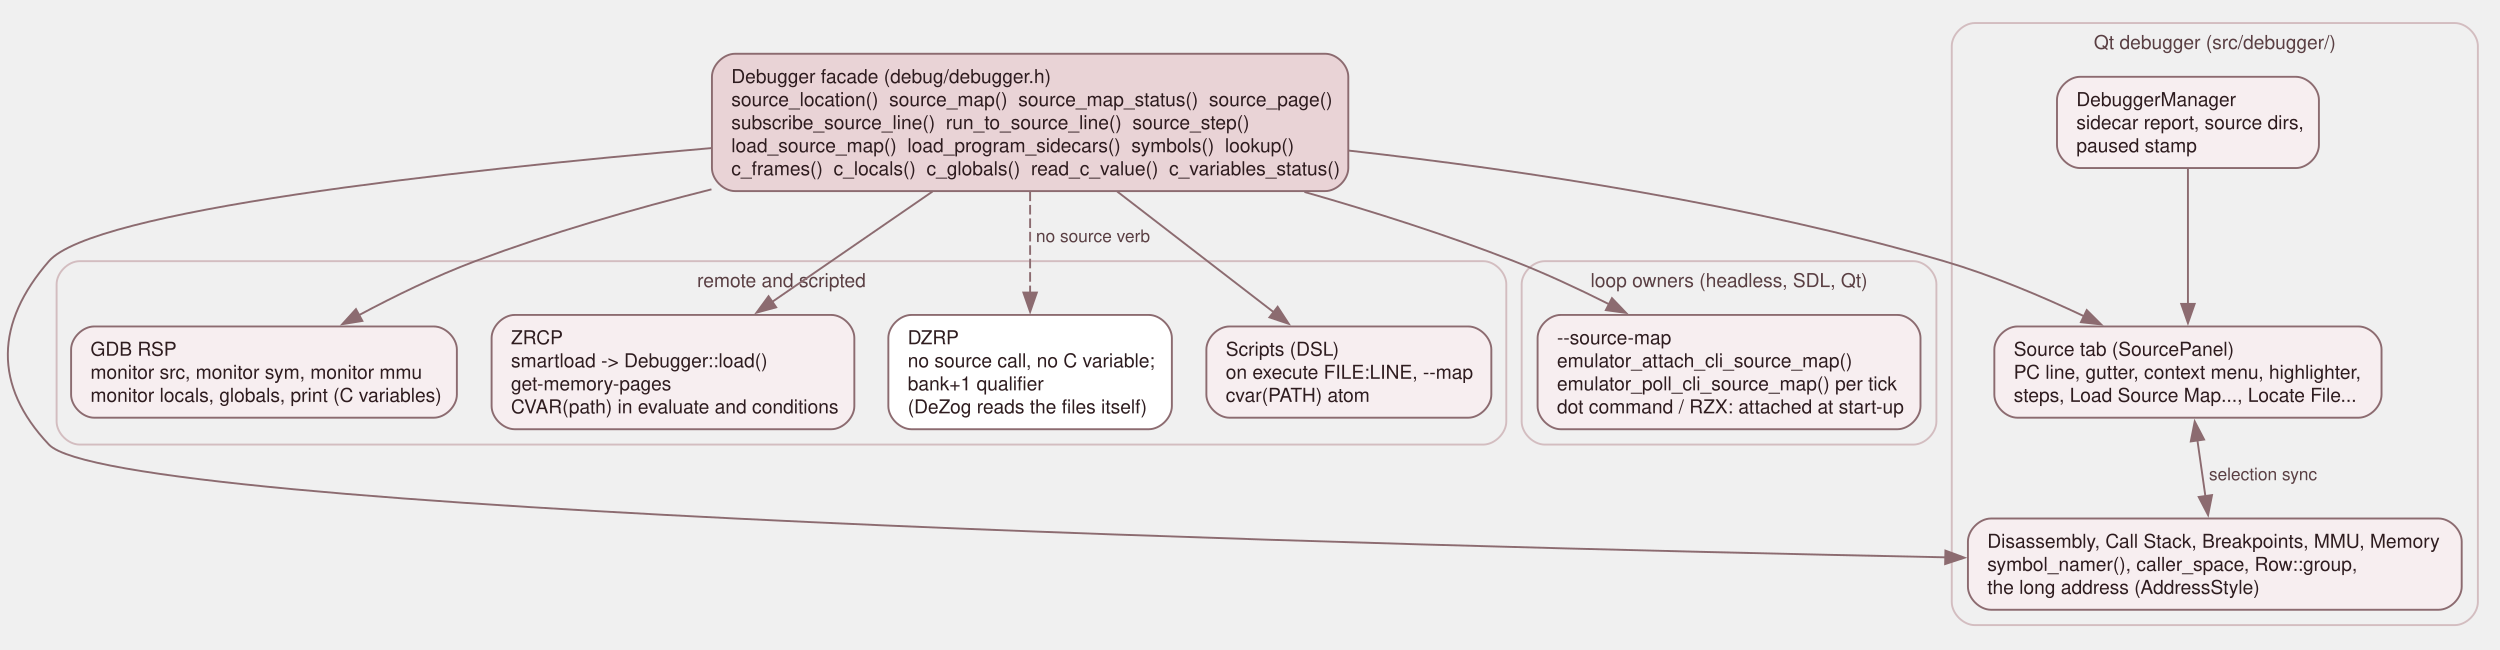
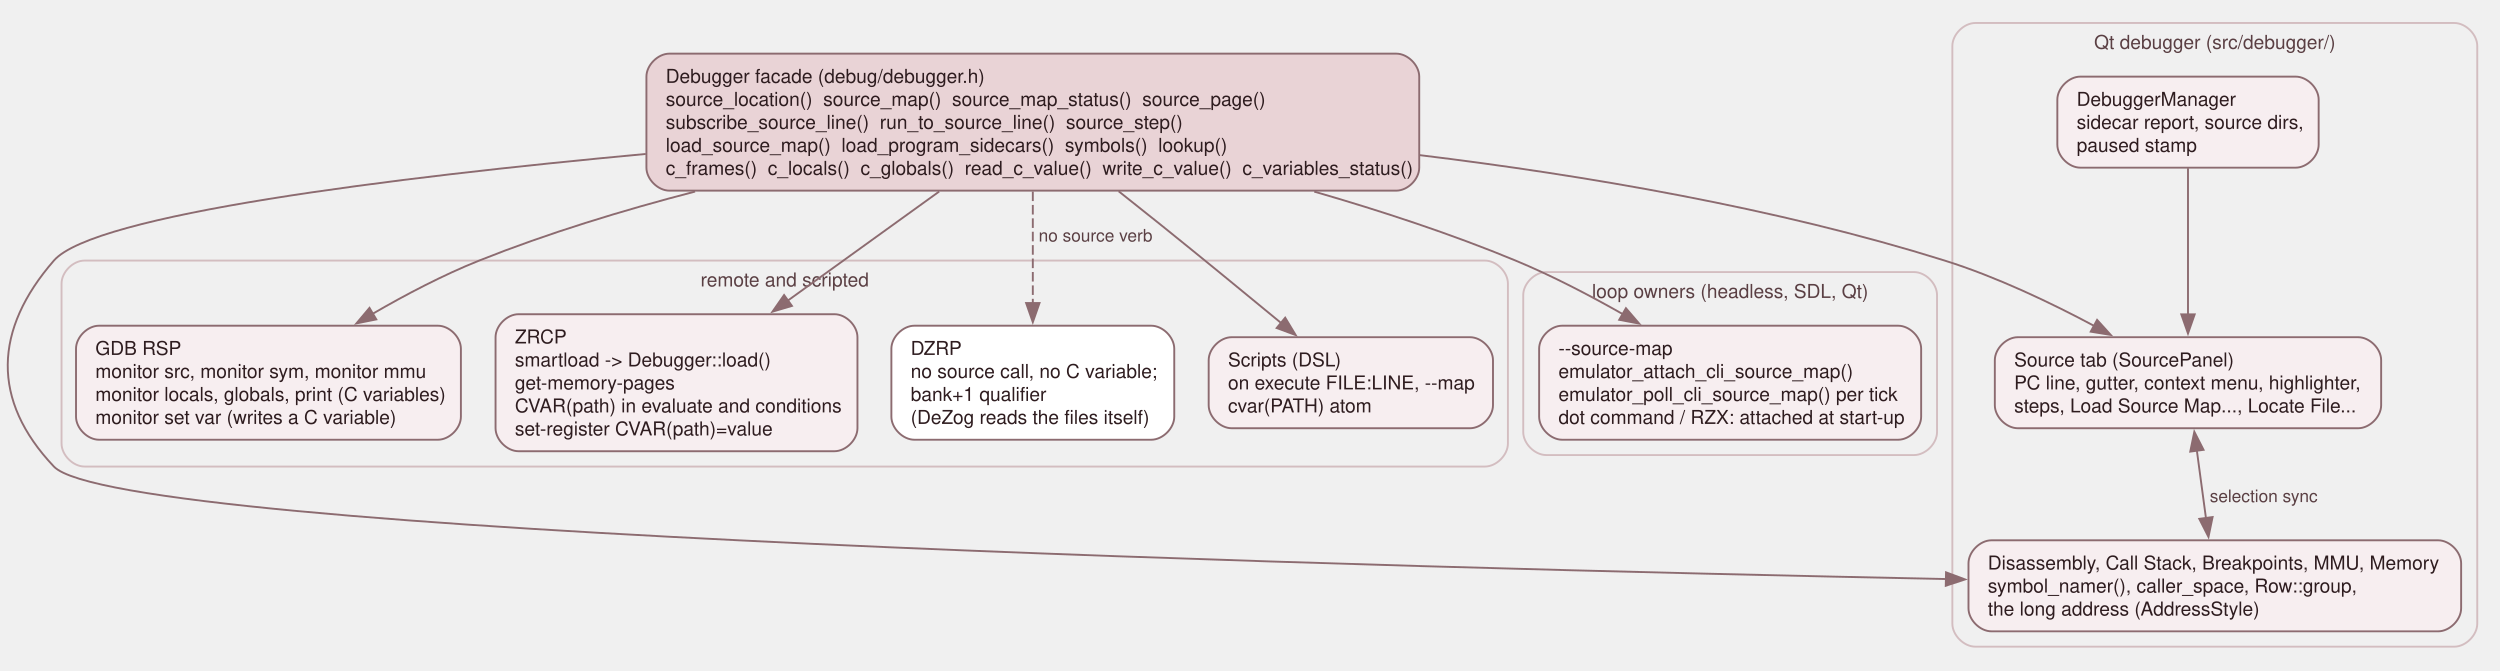
- <svg xmlns="http://www.w3.org/2000/svg" width="1302pt" height="338pt" viewBox="0.00 0.00 1302.00 338.00">
-   <g id="graph0" class="graph" transform="scale(1 1) rotate(0) translate(4 333.56)">
+ <svg xmlns="http://www.w3.org/2000/svg" width="1305pt" height="350pt" viewBox="0.00 0.00 1305.00 350.00">
+   <g id="graph0" class="graph" transform="scale(1 1) rotate(0) translate(4 345.56)">
    <g id="clust1" class="cluster">
-       <path fill="none" stroke="#d3bdc0" d="M1024.48,-8C1024.48,-8 1274.48,-8 1274.48,-8 1280.48,-8 1286.48,-14 1286.48,-20 1286.48,-20 1286.48,-309.56 1286.48,-309.56 1286.48,-315.56 1280.48,-321.56 1274.48,-321.56 1274.48,-321.56 1024.48,-321.56 1024.48,-321.56 1018.48,-321.56 1012.48,-315.56 1012.48,-309.56 1012.48,-309.56 1012.48,-20 1012.48,-20 1012.48,-14 1018.48,-8 1024.48,-8" />
-       <text xml:space="preserve" text-anchor="middle" x="1149.48" y="-308.06" font-family="Helvetica,sans-Serif" font-size="10.00" fill="#5a3f43">Qt debugger (src/debugger/)</text>
+       <path fill="none" stroke="#d3bdc0" d="M1027.13,-8C1027.13,-8 1277.13,-8 1277.13,-8 1283.13,-8 1289.13,-14 1289.13,-20 1289.13,-20 1289.13,-321.56 1289.13,-321.56 1289.13,-327.56 1283.13,-333.56 1277.13,-333.56 1277.13,-333.56 1027.13,-333.56 1027.13,-333.56 1021.13,-333.56 1015.13,-327.56 1015.13,-321.56 1015.13,-321.56 1015.13,-20 1015.13,-20 1015.13,-14 1021.13,-8 1027.13,-8" />
+       <text xml:space="preserve" text-anchor="middle" x="1152.13" y="-320.06" font-family="Helvetica,sans-Serif" font-size="10.00" fill="#5a3f43">Qt debugger (src/debugger/)</text>
    </g>
    <g id="clust2" class="cluster">
-       <path fill="none" stroke="#d3bdc0" d="M37.48,-102.02C37.48,-102.02 768.48,-102.02 768.48,-102.02 774.48,-102.02 780.48,-108.02 780.48,-114.02 780.48,-114.02 780.48,-185.54 780.48,-185.54 780.48,-191.54 774.48,-197.54 768.48,-197.54 768.48,-197.54 37.48,-197.54 37.48,-197.54 31.48,-197.54 25.48,-191.54 25.48,-185.54 25.48,-185.54 25.48,-114.02 25.48,-114.02 25.48,-108.02 31.48,-102.02 37.48,-102.02" />
-       <text xml:space="preserve" text-anchor="middle" x="402.98" y="-184.04" font-family="Helvetica,sans-Serif" font-size="10.00" fill="#5a3f43">remote and scripted</text>
+       <path fill="none" stroke="#d3bdc0" d="M40.13,-102.02C40.13,-102.02 771.13,-102.02 771.13,-102.02 777.13,-102.02 783.13,-108.02 783.13,-114.02 783.13,-114.02 783.13,-197.54 783.13,-197.54 783.13,-203.54 777.13,-209.54 771.13,-209.54 771.13,-209.54 40.13,-209.54 40.13,-209.54 34.13,-209.54 28.13,-203.54 28.13,-197.54 28.13,-197.54 28.13,-114.02 28.13,-114.02 28.13,-108.02 34.13,-102.02 40.13,-102.02" />
+       <text xml:space="preserve" text-anchor="middle" x="405.63" y="-196.04" font-family="Helvetica,sans-Serif" font-size="10.00" fill="#5a3f43">remote and scripted</text>
    </g>
    <g id="clust3" class="cluster">
-       <path fill="none" stroke="#d3bdc0" d="M800.48,-102.02C800.48,-102.02 992.48,-102.02 992.48,-102.02 998.48,-102.02 1004.48,-108.02 1004.48,-114.02 1004.48,-114.02 1004.48,-185.54 1004.48,-185.54 1004.48,-191.54 998.48,-197.54 992.48,-197.54 992.48,-197.54 800.48,-197.54 800.48,-197.54 794.48,-197.54 788.48,-191.54 788.48,-185.54 788.48,-185.54 788.48,-114.02 788.48,-114.02 788.48,-108.02 794.48,-102.02 800.48,-102.02" />
-       <text xml:space="preserve" text-anchor="middle" x="896.48" y="-184.04" font-family="Helvetica,sans-Serif" font-size="10.00" fill="#5a3f43">loop owners (headless, SDL, Qt)</text>
+       <path fill="none" stroke="#d3bdc0" d="M803.13,-108.02C803.13,-108.02 995.13,-108.02 995.13,-108.02 1001.13,-108.02 1007.13,-114.02 1007.13,-120.02 1007.13,-120.02 1007.13,-191.54 1007.13,-191.54 1007.13,-197.54 1001.13,-203.54 995.13,-203.54 995.13,-203.54 803.13,-203.54 803.13,-203.54 797.13,-203.54 791.13,-197.54 791.13,-191.54 791.13,-191.54 791.13,-120.02 791.13,-120.02 791.13,-114.02 797.13,-108.02 803.13,-108.02" />
+       <text xml:space="preserve" text-anchor="middle" x="899.13" y="-190.04" font-family="Helvetica,sans-Serif" font-size="10.00" fill="#5a3f43">loop owners (headless, SDL, Qt)</text>
    </g>
    <g id="node1" class="node">
-       <path fill="#e9d3d6" stroke="#8c6b70" d="M686.19,-305.56C686.19,-305.56 378.78,-305.56 378.78,-305.56 372.78,-305.56 366.78,-299.56 366.78,-293.56 366.78,-293.56 366.78,-246.04 366.78,-246.04 366.78,-240.04 372.78,-234.04 378.78,-234.04 378.78,-234.04 686.19,-234.04 686.19,-234.04 692.19,-234.04 698.19,-240.04 698.19,-246.04 698.19,-246.04 698.19,-293.56 698.19,-293.56 698.19,-299.56 692.19,-305.56 686.19,-305.56" />
-       <text xml:space="preserve" text-anchor="start" x="376.86" y="-290.3" font-family="Helvetica,sans-Serif" font-size="10.00" fill="#2e1c1f">Debugger facade (debug/debugger.h)</text>
-       <text xml:space="preserve" text-anchor="start" x="376.86" y="-278.3" font-family="Helvetica,sans-Serif" font-size="10.00" fill="#2e1c1f">source_location()  source_map()  source_map_status()  source_page()</text>
-       <text xml:space="preserve" text-anchor="start" x="376.86" y="-266.3" font-family="Helvetica,sans-Serif" font-size="10.00" fill="#2e1c1f">subscribe_source_line()  run_to_source_line()  source_step()</text>
-       <text xml:space="preserve" text-anchor="start" x="376.86" y="-254.3" font-family="Helvetica,sans-Serif" font-size="10.00" fill="#2e1c1f">load_source_map()  load_program_sidecars()  symbols()  lookup()</text>
-       <text xml:space="preserve" text-anchor="start" x="376.86" y="-242.3" font-family="Helvetica,sans-Serif" font-size="10.00" fill="#2e1c1f">c_frames()  c_locals()  c_globals()  read_c_value()  c_variables_status()</text>
+       <path fill="#e9d3d6" stroke="#8c6b70" d="M724.84,-317.56C724.84,-317.56 345.43,-317.56 345.43,-317.56 339.43,-317.56 333.43,-311.56 333.43,-305.56 333.43,-305.56 333.43,-258.04 333.43,-258.04 333.43,-252.04 339.43,-246.04 345.43,-246.04 345.43,-246.04 724.84,-246.04 724.84,-246.04 730.84,-246.04 736.84,-252.04 736.84,-258.04 736.84,-258.04 736.84,-305.56 736.84,-305.56 736.84,-311.56 730.84,-317.56 724.84,-317.56" />
+       <text xml:space="preserve" text-anchor="start" x="343.51" y="-302.3" font-family="Helvetica,sans-Serif" font-size="10.00" fill="#2e1c1f">Debugger facade (debug/debugger.h)</text>
+       <text xml:space="preserve" text-anchor="start" x="343.51" y="-290.3" font-family="Helvetica,sans-Serif" font-size="10.00" fill="#2e1c1f">source_location()  source_map()  source_map_status()  source_page()</text>
+       <text xml:space="preserve" text-anchor="start" x="343.51" y="-278.3" font-family="Helvetica,sans-Serif" font-size="10.00" fill="#2e1c1f">subscribe_source_line()  run_to_source_line()  source_step()</text>
+       <text xml:space="preserve" text-anchor="start" x="343.51" y="-266.3" font-family="Helvetica,sans-Serif" font-size="10.00" fill="#2e1c1f">load_source_map()  load_program_sidecars()  symbols()  lookup()</text>
+       <text xml:space="preserve" text-anchor="start" x="343.51" y="-254.3" font-family="Helvetica,sans-Serif" font-size="10.00" fill="#2e1c1f">c_frames()  c_locals()  c_globals()  read_c_value()  write_c_value()  c_variables_status()</text>
    </g>
    <g id="node2" class="node">
-       <path fill="#f7eef0" stroke="#8c6b70" d="M1224.31,-163.54C1224.31,-163.54 1046.65,-163.54 1046.65,-163.54 1040.65,-163.54 1034.65,-157.54 1034.65,-151.54 1034.65,-151.54 1034.65,-128.02 1034.65,-128.02 1034.65,-122.02 1040.65,-116.02 1046.65,-116.02 1046.65,-116.02 1224.31,-116.02 1224.31,-116.02 1230.31,-116.02 1236.31,-122.02 1236.31,-128.02 1236.31,-128.02 1236.31,-151.54 1236.31,-151.54 1236.31,-157.54 1230.31,-163.54 1224.31,-163.54" />
-       <text xml:space="preserve" text-anchor="start" x="1044.73" y="-148.28" font-family="Helvetica,sans-Serif" font-size="10.00" fill="#2e1c1f">Source tab (SourcePanel)</text>
-       <text xml:space="preserve" text-anchor="start" x="1044.73" y="-136.28" font-family="Helvetica,sans-Serif" font-size="10.00" fill="#2e1c1f">PC line, gutter, context menu, highlighter,</text>
-       <text xml:space="preserve" text-anchor="start" x="1044.73" y="-124.28" font-family="Helvetica,sans-Serif" font-size="10.00" fill="#2e1c1f">steps, Load Source Map..., Locate File...</text>
+       <path fill="#f7eef0" stroke="#8c6b70" d="M1226.96,-169.54C1226.96,-169.54 1049.3,-169.54 1049.3,-169.54 1043.3,-169.54 1037.3,-163.54 1037.3,-157.54 1037.3,-157.54 1037.3,-134.02 1037.3,-134.02 1037.3,-128.02 1043.3,-122.02 1049.3,-122.02 1049.3,-122.02 1226.96,-122.02 1226.96,-122.02 1232.96,-122.02 1238.96,-128.02 1238.96,-134.02 1238.96,-134.02 1238.96,-157.54 1238.96,-157.54 1238.96,-163.54 1232.96,-169.54 1226.96,-169.54" />
+       <text xml:space="preserve" text-anchor="start" x="1047.38" y="-154.28" font-family="Helvetica,sans-Serif" font-size="10.00" fill="#2e1c1f">Source tab (SourcePanel)</text>
+       <text xml:space="preserve" text-anchor="start" x="1047.38" y="-142.28" font-family="Helvetica,sans-Serif" font-size="10.00" fill="#2e1c1f">PC line, gutter, context menu, highlighter,</text>
+       <text xml:space="preserve" text-anchor="start" x="1047.38" y="-130.28" font-family="Helvetica,sans-Serif" font-size="10.00" fill="#2e1c1f">steps, Load Source Map..., Locate File...</text>
    </g>
    <g id="edge3" class="edge">
-       <path fill="none" stroke="#8c6b70" d="M698.43,-255.13C791,-244.74 907.63,-227.03 1008.48,-197.54 1033.19,-190.31 1059.35,-179.26 1081.46,-168.82" />
-       <polygon fill="#8c6b70" stroke="#8c6b70" points="1082.78,-172.07 1090.28,-164.59 1079.75,-165.77 1082.78,-172.07" />
+       <path fill="none" stroke="#8c6b70" d="M737.13,-264.57C822.98,-254.1 923.33,-237.07 1011.13,-209.54 1038.02,-201.11 1066.27,-187.66 1089.28,-175.37" />
+       <polygon fill="#8c6b70" stroke="#8c6b70" points="1090.69,-178.59 1097.8,-170.73 1087.35,-172.44 1090.69,-178.59" />
    </g>
    <g id="node3" class="node">
-       <path fill="#f7eef0" stroke="#8c6b70" d="M1266.06,-63.52C1266.06,-63.52 1032.9,-63.52 1032.9,-63.52 1026.9,-63.52 1020.9,-57.52 1020.9,-51.52 1020.9,-51.52 1020.9,-28 1020.9,-28 1020.9,-22 1026.9,-16 1032.9,-16 1032.9,-16 1266.06,-16 1266.06,-16 1272.06,-16 1278.06,-22 1278.06,-28 1278.06,-28 1278.06,-51.52 1278.06,-51.52 1278.06,-57.52 1272.06,-63.52 1266.06,-63.52" />
-       <text xml:space="preserve" text-anchor="start" x="1030.98" y="-48.26" font-family="Helvetica,sans-Serif" font-size="10.00" fill="#2e1c1f">Disassembly, Call Stack, Breakpoints, MMU, Memory</text>
-       <text xml:space="preserve" text-anchor="start" x="1030.98" y="-36.26" font-family="Helvetica,sans-Serif" font-size="10.00" fill="#2e1c1f">symbol_namer(), caller_space, Row::group,</text>
-       <text xml:space="preserve" text-anchor="start" x="1030.98" y="-24.26" font-family="Helvetica,sans-Serif" font-size="10.00" fill="#2e1c1f">the long address (AddressStyle)</text>
+       <path fill="#f7eef0" stroke="#8c6b70" d="M1268.71,-63.52C1268.71,-63.52 1035.55,-63.52 1035.55,-63.52 1029.55,-63.52 1023.55,-57.52 1023.55,-51.52 1023.55,-51.52 1023.55,-28 1023.55,-28 1023.55,-22 1029.55,-16 1035.55,-16 1035.55,-16 1268.71,-16 1268.71,-16 1274.71,-16 1280.71,-22 1280.71,-28 1280.71,-28 1280.71,-51.52 1280.71,-51.52 1280.71,-57.52 1274.71,-63.52 1268.71,-63.52" />
+       <text xml:space="preserve" text-anchor="start" x="1033.63" y="-48.26" font-family="Helvetica,sans-Serif" font-size="10.00" fill="#2e1c1f">Disassembly, Call Stack, Breakpoints, MMU, Memory</text>
+       <text xml:space="preserve" text-anchor="start" x="1033.63" y="-36.26" font-family="Helvetica,sans-Serif" font-size="10.00" fill="#2e1c1f">symbol_namer(), caller_space, Row::group,</text>
+       <text xml:space="preserve" text-anchor="start" x="1033.63" y="-24.26" font-family="Helvetica,sans-Serif" font-size="10.00" fill="#2e1c1f">the long address (AddressStyle)</text>
    </g>
    <g id="edge4" class="edge">
-       <path fill="none" stroke="#8c6b70" d="M366.58,-256.44C226.2,-244.26 44.23,-223.68 21.48,-197.54 -6.39,-165.51 -7.71,-132.84 21.48,-102.02 54.95,-66.69 714.77,-49.32 1009.43,-43.3" />
-       <polygon fill="#8c6b70" stroke="#8c6b70" points="1009.18,-46.8 1019.1,-43.1 1009.03,-39.8 1009.18,-46.8" />
+       <path fill="none" stroke="#8c6b70" d="M333.1,-265.2C199.4,-252.76 44.97,-233.49 24.13,-209.54 -7.24,-173.49 -8.73,-136.71 24.13,-102.02 57.6,-66.69 717.42,-49.32 1012.09,-43.3" />
+       <polygon fill="#8c6b70" stroke="#8c6b70" points="1011.83,-46.8 1021.76,-43.1 1011.69,-39.8 1011.83,-46.8" />
    </g>
    <g id="node5" class="node">
-       <path fill="#f7eef0" stroke="#8c6b70" d="M221.94,-163.54C221.94,-163.54 45.03,-163.54 45.03,-163.54 39.03,-163.54 33.03,-157.54 33.03,-151.54 33.03,-151.54 33.03,-128.02 33.03,-128.02 33.03,-122.02 39.03,-116.02 45.03,-116.02 45.03,-116.02 221.94,-116.02 221.94,-116.02 227.94,-116.02 233.94,-122.02 233.94,-128.02 233.94,-128.02 233.94,-151.54 233.94,-151.54 233.94,-157.54 227.94,-163.54 221.94,-163.54" />
-       <text xml:space="preserve" text-anchor="start" x="43.11" y="-148.28" font-family="Helvetica,sans-Serif" font-size="10.00" fill="#2e1c1f">GDB RSP</text>
-       <text xml:space="preserve" text-anchor="start" x="43.11" y="-136.28" font-family="Helvetica,sans-Serif" font-size="10.00" fill="#2e1c1f">monitor src, monitor sym, monitor mmu</text>
-       <text xml:space="preserve" text-anchor="start" x="43.11" y="-124.28" font-family="Helvetica,sans-Serif" font-size="10.00" fill="#2e1c1f">monitor locals, globals, print (C variables)</text>
+       <path fill="#f7eef0" stroke="#8c6b70" d="M224.59,-175.54C224.59,-175.54 47.68,-175.54 47.68,-175.54 41.68,-175.54 35.68,-169.54 35.68,-163.54 35.68,-163.54 35.68,-128.02 35.68,-128.02 35.68,-122.02 41.68,-116.02 47.68,-116.02 47.68,-116.02 224.59,-116.02 224.59,-116.02 230.59,-116.02 236.59,-122.02 236.59,-128.02 236.59,-128.02 236.59,-163.54 236.59,-163.54 236.59,-169.54 230.59,-175.54 224.59,-175.54" />
+       <text xml:space="preserve" text-anchor="start" x="45.76" y="-160.28" font-family="Helvetica,sans-Serif" font-size="10.00" fill="#2e1c1f">GDB RSP</text>
+       <text xml:space="preserve" text-anchor="start" x="45.76" y="-148.28" font-family="Helvetica,sans-Serif" font-size="10.00" fill="#2e1c1f">monitor src, monitor sym, monitor mmu</text>
+       <text xml:space="preserve" text-anchor="start" x="45.76" y="-136.28" font-family="Helvetica,sans-Serif" font-size="10.00" fill="#2e1c1f">monitor locals, globals, print (C variables)</text>
+       <text xml:space="preserve" text-anchor="start" x="45.76" y="-124.28" font-family="Helvetica,sans-Serif" font-size="10.00" fill="#2e1c1f">monitor set var (writes a C variable)</text>
    </g>
    <g id="edge5" class="edge">
-       <path fill="none" stroke="#8c6b70" d="M366.53,-234.95C325.72,-224.71 282.55,-212.2 243.48,-197.54 223.03,-189.86 201.47,-179.33 182.91,-169.42" />
-       <polygon fill="#8c6b70" stroke="#8c6b70" points="184.72,-166.42 174.26,-164.73 181.38,-172.57 184.72,-166.42" />
+       <path fill="none" stroke="#8c6b70" d="M358.84,-245.57C321.04,-235.75 281.76,-223.78 246.13,-209.54 227.36,-202.04 207.88,-191.83 190.62,-181.82" />
+       <polygon fill="#8c6b70" stroke="#8c6b70" points="192.43,-178.83 182.05,-176.75 188.87,-184.85 192.43,-178.83" />
    </g>
    <g id="node6" class="node">
-       <path fill="#f7eef0" stroke="#8c6b70" d="M428.94,-169.54C428.94,-169.54 264.03,-169.54 264.03,-169.54 258.03,-169.54 252.03,-163.54 252.03,-157.54 252.03,-157.54 252.03,-122.02 252.03,-122.02 252.03,-116.02 258.03,-110.02 264.03,-110.02 264.03,-110.02 428.94,-110.02 428.94,-110.02 434.94,-110.02 440.94,-116.02 440.94,-122.02 440.94,-122.02 440.94,-157.54 440.94,-157.54 440.94,-163.54 434.94,-169.54 428.94,-169.54" />
-       <text xml:space="preserve" text-anchor="start" x="262.11" y="-154.28" font-family="Helvetica,sans-Serif" font-size="10.00" fill="#2e1c1f">ZRCP</text>
-       <text xml:space="preserve" text-anchor="start" x="262.11" y="-142.28" font-family="Helvetica,sans-Serif" font-size="10.00" fill="#2e1c1f">smartload -&gt; Debugger::load()</text>
-       <text xml:space="preserve" text-anchor="start" x="262.11" y="-130.28" font-family="Helvetica,sans-Serif" font-size="10.00" fill="#2e1c1f">get-memory-pages</text>
-       <text xml:space="preserve" text-anchor="start" x="262.11" y="-118.28" font-family="Helvetica,sans-Serif" font-size="10.00" fill="#2e1c1f">CVAR(path) in evaluate and conditions</text>
+       <path fill="#f7eef0" stroke="#8c6b70" d="M431.59,-181.54C431.59,-181.54 266.68,-181.54 266.68,-181.54 260.68,-181.54 254.68,-175.54 254.68,-169.54 254.68,-169.54 254.68,-122.02 254.68,-122.02 254.68,-116.02 260.68,-110.02 266.68,-110.02 266.68,-110.02 431.59,-110.02 431.59,-110.02 437.59,-110.02 443.59,-116.02 443.59,-122.02 443.59,-122.02 443.59,-169.54 443.59,-169.54 443.59,-175.54 437.59,-181.54 431.59,-181.54" />
+       <text xml:space="preserve" text-anchor="start" x="264.76" y="-166.28" font-family="Helvetica,sans-Serif" font-size="10.00" fill="#2e1c1f">ZRCP</text>
+       <text xml:space="preserve" text-anchor="start" x="264.76" y="-154.28" font-family="Helvetica,sans-Serif" font-size="10.00" fill="#2e1c1f">smartload -&gt; Debugger::load()</text>
+       <text xml:space="preserve" text-anchor="start" x="264.76" y="-142.28" font-family="Helvetica,sans-Serif" font-size="10.00" fill="#2e1c1f">get-memory-pages</text>
+       <text xml:space="preserve" text-anchor="start" x="264.76" y="-130.28" font-family="Helvetica,sans-Serif" font-size="10.00" fill="#2e1c1f">CVAR(path) in evaluate and conditions</text>
+       <text xml:space="preserve" text-anchor="start" x="264.76" y="-118.28" font-family="Helvetica,sans-Serif" font-size="10.00" fill="#2e1c1f">set-register CVAR(path)=value</text>
    </g>
    <g id="edge6" class="edge">
-       <path fill="none" stroke="#8c6b70" d="M481.66,-233.82C455.7,-215.95 424.17,-194.25 398.1,-176.31" />
-       <polygon fill="#8c6b70" stroke="#8c6b70" points="400.23,-173.52 390.01,-170.74 396.26,-179.29 400.23,-173.52" />
+       <path fill="none" stroke="#8c6b70" d="M486.26,-245.59C462.01,-228.11 432.55,-206.88 407.15,-188.59" />
+       <polygon fill="#8c6b70" stroke="#8c6b70" points="409.39,-185.88 399.23,-182.87 405.29,-191.56 409.39,-185.88" />
    </g>
    <g id="node7" class="node">
-       <path fill="#ffffff" stroke="#8c6b70" d="M594.31,-169.54C594.31,-169.54 470.65,-169.54 470.65,-169.54 464.65,-169.54 458.65,-163.54 458.65,-157.54 458.65,-157.54 458.65,-122.02 458.65,-122.02 458.65,-116.02 464.65,-110.02 470.65,-110.02 470.65,-110.02 594.31,-110.02 594.31,-110.02 600.31,-110.02 606.31,-116.02 606.31,-122.02 606.31,-122.02 606.31,-157.54 606.31,-157.54 606.31,-163.54 600.31,-169.54 594.31,-169.54" />
-       <text xml:space="preserve" text-anchor="start" x="468.73" y="-154.28" font-family="Helvetica,sans-Serif" font-size="10.00" fill="#2e1c1f">DZRP</text>
-       <text xml:space="preserve" text-anchor="start" x="468.73" y="-142.28" font-family="Helvetica,sans-Serif" font-size="10.00" fill="#2e1c1f">no source call, no C variable;</text>
-       <text xml:space="preserve" text-anchor="start" x="468.73" y="-130.28" font-family="Helvetica,sans-Serif" font-size="10.00" fill="#2e1c1f">bank+1 qualifier</text>
-       <text xml:space="preserve" text-anchor="start" x="468.73" y="-118.28" font-family="Helvetica,sans-Serif" font-size="10.00" fill="#2e1c1f">(DeZog reads the files itself)</text>
+       <path fill="#ffffff" stroke="#8c6b70" d="M596.96,-175.54C596.96,-175.54 473.3,-175.54 473.3,-175.54 467.3,-175.54 461.3,-169.54 461.3,-163.54 461.3,-163.54 461.3,-128.02 461.3,-128.02 461.3,-122.02 467.3,-116.02 473.3,-116.02 473.3,-116.02 596.96,-116.02 596.96,-116.02 602.96,-116.02 608.96,-122.02 608.96,-128.02 608.96,-128.02 608.96,-163.54 608.96,-163.54 608.96,-169.54 602.96,-175.54 596.96,-175.54" />
+       <text xml:space="preserve" text-anchor="start" x="471.38" y="-160.28" font-family="Helvetica,sans-Serif" font-size="10.00" fill="#2e1c1f">DZRP</text>
+       <text xml:space="preserve" text-anchor="start" x="471.38" y="-148.28" font-family="Helvetica,sans-Serif" font-size="10.00" fill="#2e1c1f">no source call, no C variable;</text>
+       <text xml:space="preserve" text-anchor="start" x="471.38" y="-136.28" font-family="Helvetica,sans-Serif" font-size="10.00" fill="#2e1c1f">bank+1 qualifier</text>
+       <text xml:space="preserve" text-anchor="start" x="471.38" y="-124.28" font-family="Helvetica,sans-Serif" font-size="10.00" fill="#2e1c1f">(DeZog reads the files itself)</text>
    </g>
    <g id="edge9" class="edge">
-       <path fill="none" stroke="#8c6b70" stroke-dasharray="5,2" d="M532.48,-233.82C532.48,-217.46 532.48,-197.89 532.48,-180.92" />
-       <polygon fill="#8c6b70" stroke="#8c6b70" points="535.98,-181.18 532.48,-171.18 528.98,-181.18 535.98,-181.18" />
-       <text xml:space="preserve" text-anchor="middle" x="563.98" y="-207.49" font-family="Helvetica,sans-Serif" font-size="9.00" fill="#5a3f43"> no source verb</text>
+       <path fill="none" stroke="#8c6b70" stroke-dasharray="5,2" d="M535.13,-245.59C535.13,-227.69 535.13,-205.85 535.13,-187.26" />
+       <polygon fill="#8c6b70" stroke="#8c6b70" points="538.63,-187.39 535.13,-177.39 531.63,-187.39 538.63,-187.39" />
+       <text xml:space="preserve" text-anchor="middle" x="566.63" y="-219.49" font-family="Helvetica,sans-Serif" font-size="9.00" fill="#5a3f43"> no source verb</text>
    </g>
    <g id="node8" class="node">
-       <path fill="#f7eef0" stroke="#8c6b70" d="M760.69,-163.54C760.69,-163.54 636.28,-163.54 636.28,-163.54 630.28,-163.54 624.28,-157.54 624.28,-151.54 624.28,-151.54 624.28,-128.02 624.28,-128.02 624.28,-122.02 630.28,-116.02 636.28,-116.02 636.28,-116.02 760.69,-116.02 760.69,-116.02 766.69,-116.02 772.69,-122.02 772.69,-128.02 772.69,-128.02 772.69,-151.54 772.69,-151.54 772.69,-157.54 766.69,-163.54 760.69,-163.54" />
-       <text xml:space="preserve" text-anchor="start" x="634.36" y="-148.28" font-family="Helvetica,sans-Serif" font-size="10.00" fill="#2e1c1f">Scripts (DSL)</text>
-       <text xml:space="preserve" text-anchor="start" x="634.36" y="-136.28" font-family="Helvetica,sans-Serif" font-size="10.00" fill="#2e1c1f">on execute FILE:LINE, --map</text>
-       <text xml:space="preserve" text-anchor="start" x="634.36" y="-124.28" font-family="Helvetica,sans-Serif" font-size="10.00" fill="#2e1c1f">cvar(PATH) atom</text>
+       <path fill="#f7eef0" stroke="#8c6b70" d="M763.34,-169.54C763.34,-169.54 638.93,-169.54 638.93,-169.54 632.93,-169.54 626.93,-163.54 626.93,-157.54 626.93,-157.54 626.93,-134.02 626.93,-134.02 626.93,-128.02 632.93,-122.02 638.93,-122.02 638.93,-122.02 763.34,-122.02 763.34,-122.02 769.34,-122.02 775.34,-128.02 775.34,-134.02 775.34,-134.02 775.34,-157.54 775.34,-157.54 775.34,-163.54 769.34,-169.54 763.34,-169.54" />
+       <text xml:space="preserve" text-anchor="start" x="637.01" y="-154.28" font-family="Helvetica,sans-Serif" font-size="10.00" fill="#2e1c1f">Scripts (DSL)</text>
+       <text xml:space="preserve" text-anchor="start" x="637.01" y="-142.28" font-family="Helvetica,sans-Serif" font-size="10.00" fill="#2e1c1f">on execute FILE:LINE, --map</text>
+       <text xml:space="preserve" text-anchor="start" x="637.01" y="-130.28" font-family="Helvetica,sans-Serif" font-size="10.00" fill="#2e1c1f">cvar(PATH) atom</text>
    </g>
    <g id="edge7" class="edge">
-       <path fill="none" stroke="#8c6b70" d="M577.84,-233.82C603.38,-214.12 634.94,-189.78 659.38,-170.93" />
-       <polygon fill="#8c6b70" stroke="#8c6b70" points="661.39,-173.8 667.17,-164.92 657.12,-168.26 661.39,-173.8" />
+       <path fill="none" stroke="#8c6b70" d="M579.92,-245.73C587.36,-239.85 594.98,-233.79 602.13,-228.04 622.98,-211.28 646.1,-192.32 664.75,-176.94" />
+       <polygon fill="#8c6b70" stroke="#8c6b70" points="666.87,-179.73 672.35,-170.66 662.41,-174.33 666.87,-179.73" />
    </g>
    <g id="node9" class="node">
-       <path fill="#f7eef0" stroke="#8c6b70" d="M984.19,-169.54C984.19,-169.54 808.78,-169.54 808.78,-169.54 802.78,-169.54 796.78,-163.54 796.78,-157.54 796.78,-157.54 796.78,-122.02 796.78,-122.02 796.78,-116.02 802.78,-110.02 808.78,-110.02 808.78,-110.02 984.19,-110.02 984.19,-110.02 990.19,-110.02 996.19,-116.02 996.19,-122.02 996.19,-122.02 996.19,-157.54 996.19,-157.54 996.19,-163.54 990.19,-169.54 984.19,-169.54" />
-       <text xml:space="preserve" text-anchor="start" x="806.86" y="-154.28" font-family="Helvetica,sans-Serif" font-size="10.00" fill="#2e1c1f">--source-map</text>
-       <text xml:space="preserve" text-anchor="start" x="806.86" y="-142.28" font-family="Helvetica,sans-Serif" font-size="10.00" fill="#2e1c1f">emulator_attach_cli_source_map()</text>
-       <text xml:space="preserve" text-anchor="start" x="806.86" y="-130.28" font-family="Helvetica,sans-Serif" font-size="10.00" fill="#2e1c1f">emulator_poll_cli_source_map() per tick</text>
-       <text xml:space="preserve" text-anchor="start" x="806.86" y="-118.28" font-family="Helvetica,sans-Serif" font-size="10.00" fill="#2e1c1f">dot command / RZX: attached at start-up</text>
+       <path fill="#f7eef0" stroke="#8c6b70" d="M986.84,-175.54C986.84,-175.54 811.43,-175.54 811.43,-175.54 805.43,-175.54 799.43,-169.54 799.43,-163.54 799.43,-163.54 799.43,-128.02 799.43,-128.02 799.43,-122.02 805.43,-116.02 811.43,-116.02 811.43,-116.02 986.84,-116.02 986.84,-116.02 992.84,-116.02 998.84,-122.02 998.84,-128.02 998.84,-128.02 998.84,-163.54 998.84,-163.54 998.84,-169.54 992.84,-175.54 986.84,-175.54" />
+       <text xml:space="preserve" text-anchor="start" x="809.51" y="-160.28" font-family="Helvetica,sans-Serif" font-size="10.00" fill="#2e1c1f">--source-map</text>
+       <text xml:space="preserve" text-anchor="start" x="809.51" y="-148.28" font-family="Helvetica,sans-Serif" font-size="10.00" fill="#2e1c1f">emulator_attach_cli_source_map()</text>
+       <text xml:space="preserve" text-anchor="start" x="809.51" y="-136.28" font-family="Helvetica,sans-Serif" font-size="10.00" fill="#2e1c1f">emulator_poll_cli_source_map() per tick</text>
+       <text xml:space="preserve" text-anchor="start" x="809.51" y="-124.28" font-family="Helvetica,sans-Serif" font-size="10.00" fill="#2e1c1f">dot command / RZX: attached at start-up</text>
    </g>
    <g id="edge8" class="edge">
-       <path fill="none" stroke="#8c6b70" d="M675.35,-233.59C711.42,-223.29 749.75,-211.1 784.48,-197.54 800.89,-191.13 818.1,-183.12 833.96,-175.14" />
-       <polygon fill="#8c6b70" stroke="#8c6b70" points="835.51,-178.28 842.83,-170.62 832.33,-172.05 835.51,-178.28" />
+       <path fill="none" stroke="#8c6b70" d="M682.04,-245.54C717.03,-235.43 753.85,-223.34 787.13,-209.54 806.07,-201.69 825.85,-191.38 843.43,-181.39" />
+       <polygon fill="#8c6b70" stroke="#8c6b70" points="844.74,-184.68 851.64,-176.65 841.23,-178.62 844.74,-184.68" />
    </g>
    <g id="edge1" class="edge">
-       <path fill="none" stroke="#8c6b70" d="M1140.41,-104.29C1141.77,-94.76 1143.25,-84.42 1144.6,-74.91" />
-       <polygon fill="#8c6b70" stroke="#8c6b70" points="1136.96,-103.66 1139.01,-114.05 1143.89,-104.65 1136.96,-103.66" />
-       <polygon fill="#8c6b70" stroke="#8c6b70" points="1148.02,-75.72 1145.97,-65.32 1141.09,-74.73 1148.02,-75.72" />
-       <text xml:space="preserve" text-anchor="middle" x="1173.32" y="-83.47" font-family="Helvetica,sans-Serif" font-size="9.00" fill="#5a3f43"> selection sync</text>
+       <path fill="none" stroke="#8c6b70" d="M1142.74,-110.53C1144.28,-99.14 1145.98,-86.47 1147.51,-75.08" />
+       <polygon fill="#8c6b70" stroke="#8c6b70" points="1139.31,-109.82 1141.44,-120.19 1146.25,-110.75 1139.31,-109.82" />
+       <polygon fill="#8c6b70" stroke="#8c6b70" points="1150.97,-75.66 1148.83,-65.28 1144.03,-74.72 1150.97,-75.66" />
+       <text xml:space="preserve" text-anchor="middle" x="1176.39" y="-83.47" font-family="Helvetica,sans-Serif" font-size="9.00" fill="#5a3f43"> selection sync</text>
    </g>
    <g id="node4" class="node">
-       <path fill="#f7eef0" stroke="#8c6b70" d="M1191.69,-293.56C1191.69,-293.56 1079.28,-293.56 1079.28,-293.56 1073.28,-293.56 1067.28,-287.56 1067.28,-281.56 1067.28,-281.56 1067.28,-258.04 1067.28,-258.04 1067.28,-252.04 1073.28,-246.04 1079.28,-246.04 1079.28,-246.04 1191.69,-246.04 1191.69,-246.04 1197.69,-246.04 1203.69,-252.04 1203.69,-258.04 1203.69,-258.04 1203.69,-281.56 1203.69,-281.56 1203.69,-287.56 1197.69,-293.56 1191.69,-293.56" />
-       <text xml:space="preserve" text-anchor="start" x="1077.36" y="-278.3" font-family="Helvetica,sans-Serif" font-size="10.00" fill="#2e1c1f">DebuggerManager</text>
-       <text xml:space="preserve" text-anchor="start" x="1077.36" y="-266.3" font-family="Helvetica,sans-Serif" font-size="10.00" fill="#2e1c1f">sidecar report, source dirs,</text>
-       <text xml:space="preserve" text-anchor="start" x="1077.36" y="-254.3" font-family="Helvetica,sans-Serif" font-size="10.00" fill="#2e1c1f">paused stamp</text>
+       <path fill="#f7eef0" stroke="#8c6b70" d="M1194.34,-305.56C1194.34,-305.56 1081.93,-305.56 1081.93,-305.56 1075.93,-305.56 1069.93,-299.56 1069.93,-293.56 1069.93,-293.56 1069.93,-270.04 1069.93,-270.04 1069.93,-264.04 1075.93,-258.04 1081.93,-258.04 1081.93,-258.04 1194.34,-258.04 1194.34,-258.04 1200.34,-258.04 1206.34,-264.04 1206.34,-270.04 1206.34,-270.04 1206.34,-293.56 1206.34,-293.56 1206.34,-299.56 1200.34,-305.56 1194.34,-305.56" />
+       <text xml:space="preserve" text-anchor="start" x="1080.01" y="-290.3" font-family="Helvetica,sans-Serif" font-size="10.00" fill="#2e1c1f">DebuggerManager</text>
+       <text xml:space="preserve" text-anchor="start" x="1080.01" y="-278.3" font-family="Helvetica,sans-Serif" font-size="10.00" fill="#2e1c1f">sidecar report, source dirs,</text>
+       <text xml:space="preserve" text-anchor="start" x="1080.01" y="-266.3" font-family="Helvetica,sans-Serif" font-size="10.00" fill="#2e1c1f">paused stamp</text>
    </g>
    <g id="edge2" class="edge">
-       <path fill="none" stroke="#8c6b70" d="M1135.48,-245.62C1135.48,-225.95 1135.48,-197.46 1135.48,-175.14" />
-       <polygon fill="#8c6b70" stroke="#8c6b70" points="1138.98,-175.3 1135.48,-165.3 1131.98,-175.3 1138.98,-175.3" />
+       <path fill="none" stroke="#8c6b70" d="M1138.13,-257.76C1138.13,-236.76 1138.13,-205.45 1138.13,-181.43" />
+       <polygon fill="#8c6b70" stroke="#8c6b70" points="1141.63,-181.48 1138.13,-171.48 1134.63,-181.48 1141.63,-181.48" />
    </g>
  </g>
</svg>
